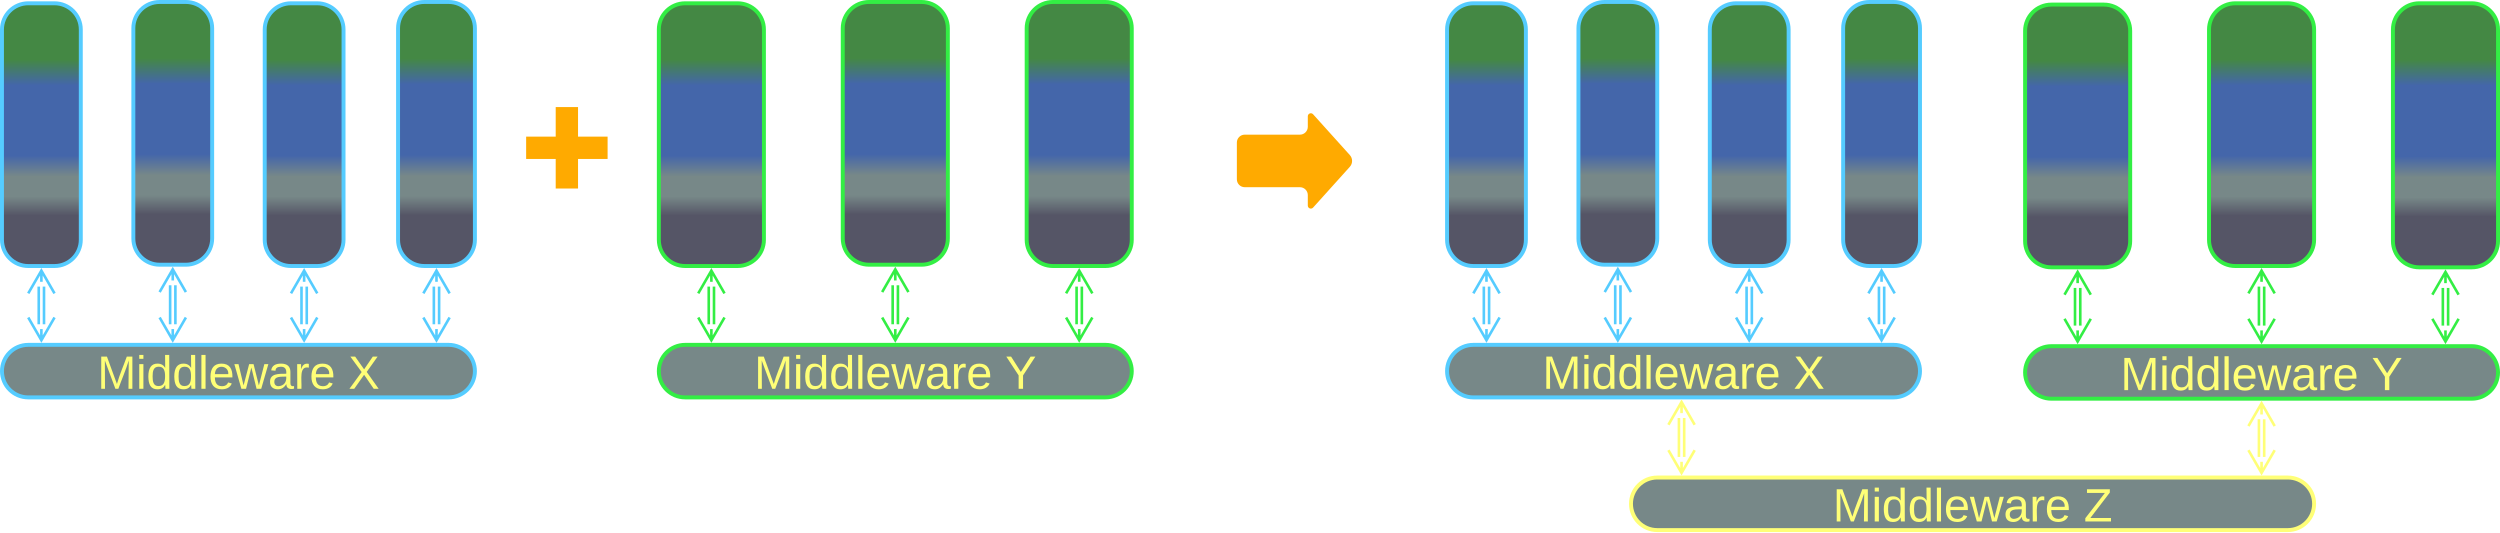
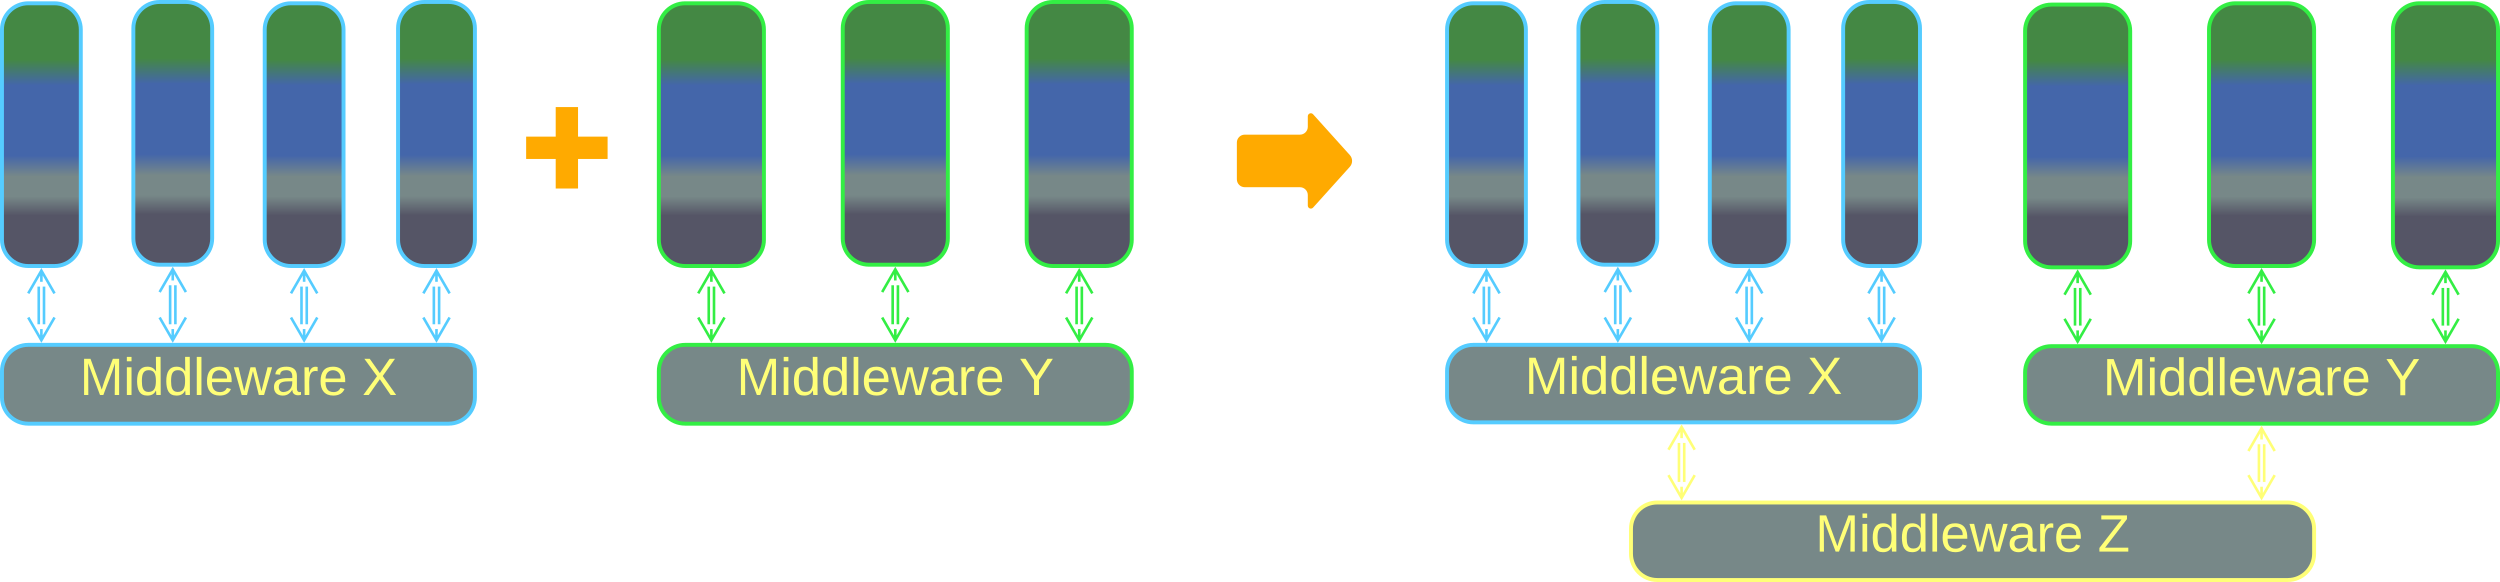
- <svg xmlns="http://www.w3.org/2000/svg" xmlns:ns1="lucid" xmlns:xlink="http://www.w3.org/1999/xlink" width="1903" height="405">
+ <svg xmlns="http://www.w3.org/2000/svg" xmlns:ns1="lucid" xmlns:xlink="http://www.w3.org/1999/xlink" width="1903" height="443">
  <g transform="translate(-158.5 -557.5)" ns1:page-tab-id="0_0">
    <path d="M1100 666a6 6 0 0 1 6-6h42a6 6 0 0 0 6-6v-8a2.3 2.3 0 0 1 4-1.54l28 31.08a6.67 6.67 0 0 1 0 8.92l-28 31.08a2.3 2.3 0 0 1-4-1.54v-8a6 6 0 0 0-6-6h-42a6 6 0 0 1-6-6z" fill="#fa0" />
    <path d="M660 580a20 20 0 0 1 20-20h40a20 20 0 0 1 20 20v160a20 20 0 0 1-20 20h-40a20 20 0 0 1-20-20z" stroke="#3e4" stroke-width="3" fill="url(#a)" />
    <path d="M800 579a20 20 0 0 1 20-20h40a20 20 0 0 1 20 20v160a20 20 0 0 1-20 20h-40a20 20 0 0 1-20-20z" stroke="#3e4" stroke-width="3" fill="url(#b)" />
    <path d="M940 579a20 20 0 0 1 20-20h40a20 20 0 0 1 20 20v161a20 20 0 0 1-20 20h-40a20 20 0 0 1-20-20z" stroke="#3e4" stroke-width="3" fill="url(#c)" />
    <path d="M698 804.34v-28.68M702 804.34v-28.68M710 799.18l-10 17.32-10-17.32m10 17.32V808M690 780.82l10-17.32 10 17.32m-10-17.32v8.5M842 774.66v29.68M838 774.66v29.68M830 779.82l10-17.32 10 17.32m-10-17.32v8.5M850 799.18l-10 17.32-10-17.32m10 17.32V808" stroke="#3e4" stroke-width="2" fill="none" />
-     <path d="M660 840a20 20 0 0 1 20-20h320a20 20 0 0 1 20 20 20 20 0 0 1-20 20H680a20 20 0 0 1-20-20z" stroke="#3e4" stroke-width="3" fill="#788" />
-     <use xlink:href="#d" transform="matrix(1,0,0,1,665,825) translate(67.59759 28.44444)" />
-     <use xlink:href="#e" transform="matrix(1,0,0,1,665,825) translate(258.7087 28.44444)" />
+     <path d="M660 840a20 20 0 0 1 20-20h320a20 20 0 0 1 20 20v20a20 20 0 0 1-20 20H680a20 20 0 0 1-20-20z" stroke="#3e4" stroke-width="3" fill="#788" />
+     <use xlink:href="#d" transform="matrix(1,0,0,1,665,825) translate(54.17167 33.17188)" />
+     <use xlink:href="#e" transform="matrix(1,0,0,1,665,825) translate(269.1717 33.17188)" />
    <path d="M982 775.66v28.68M978 775.66v28.68M970 780.82l10-17.32 10 17.32m-10-17.32v8.5M990 799.18l-10 17.32-10-17.32m10 17.32V808" stroke="#3e4" stroke-width="2" fill="none" />
    <path d="M160 580a20 20 0 0 1 20-20h20a20 20 0 0 1 20 20v160a20 20 0 0 1-20 20h-20a20 20 0 0 1-20-20z" stroke="#5cf" stroke-width="3" fill="url(#f)" />
    <path d="M260 579a20 20 0 0 1 20-20h20a20 20 0 0 1 20 20v160a20 20 0 0 1-20 20h-20a20 20 0 0 1-20-20z" stroke="#5cf" stroke-width="3" fill="url(#g)" />
    <path d="M461.5 579a20 20 0 0 1 20-20H500a20 20 0 0 1 20 20v161a20 20 0 0 1-20 20h-18.5a20 20 0 0 1-20-20z" stroke="#5cf" stroke-width="3" fill="url(#h)" />
    <path d="M188 804.34v-28.68M192 804.34v-28.68M200 799.18l-10 17.32-10-17.32m10 17.32V808M180 780.82l10-17.32 10 17.32m-10-17.32v8.5M292 774.66v29.68M288 774.66v29.68M280 779.82l10-17.32 10 17.32m-10-17.32v8.5M300 799.18l-10 17.32-10-17.32m10 17.32V808" stroke="#5cf" stroke-width="2" fill="none" />
-     <path d="M160 840a20 20 0 0 1 20-20h320a20 20 0 0 1 20 20 20 20 0 0 1-20 20H180a20 20 0 0 1-20-20z" stroke="#5cf" stroke-width="3" fill="#788" />
-     <use xlink:href="#d" transform="matrix(1,0,0,1,165,825) translate(67.59759 28.44444)" />
-     <use xlink:href="#i" transform="matrix(1,0,0,1,165,825) translate(258.7087 28.44444)" />
+     <path d="M160 840a20 20 0 0 1 20-20h320a20 20 0 0 1 20 20v20a20 20 0 0 1-20 20H180a20 20 0 0 1-20-20z" stroke="#5cf" stroke-width="3" fill="#788" />
+     <use xlink:href="#d" transform="matrix(1,0,0,1,165,825) translate(54.17167 33.17188)" />
+     <use xlink:href="#i" transform="matrix(1,0,0,1,165,825) translate(269.1717 33.17188)" />
    <path d="M492.75 775.66v28.68M488.75 775.66v28.68M480.75 780.82l10-17.32 10 17.32m-10-17.32v8.5M500.75 799.18l-10 17.32-10-17.32m10 17.32V808" stroke="#5cf" stroke-width="2" fill="none" />
    <path d="M560 662.5h22.5V640h15v22.5H620v15h-22.5V700h-15v-22.5H560z" stroke="#fa0" stroke-width="2" fill="#fa0" />
    <path d="M360 580a20 20 0 0 1 20-20h20a20 20 0 0 1 20 20v160a20 20 0 0 1-20 20h-20a20 20 0 0 1-20-20z" stroke="#5cf" stroke-width="3" fill="url(#j)" />
    <path d="M392 775.66v28.68M388 775.66v28.68M380 780.82l10-17.32 10 17.32m-10-17.32v8.5M400 799.18l-10 17.32-10-17.32m10 17.32V808" stroke="#5cf" stroke-width="2" fill="none" />
    <path d="M1700 581a20 20 0 0 1 20-20h40a20 20 0 0 1 20 20v160a20 20 0 0 1-20 20h-40a20 20 0 0 1-20-20z" stroke="#3e4" stroke-width="3" fill="url(#k)" />
    <path d="M1840 580a20 20 0 0 1 20-20h40a20 20 0 0 1 20 20v160a20 20 0 0 1-20 20h-40a20 20 0 0 1-20-20z" stroke="#3e4" stroke-width="3" fill="url(#l)" />
    <path d="M1980 580a20 20 0 0 1 20-20h40a20 20 0 0 1 20 20v161a20 20 0 0 1-20 20h-40a20 20 0 0 1-20-20z" stroke="#3e4" stroke-width="3" fill="url(#m)" />
    <path d="M1738 805.34v-28.68M1742 805.34v-28.68M1750 800.18l-10 17.32-10-17.32m10 17.32V809M1730 781.82l10-17.32 10 17.32m-10-17.32v8.5M1882 775.66v29.68M1878 775.66v29.68M1870 780.82l10-17.32 10 17.32m-10-17.32v8.5M1890 800.18l-10 17.32-10-17.32m10 17.32V809" stroke="#3e4" stroke-width="2" fill="none" />
-     <path d="M1700 841a20 20 0 0 1 20-20h320a20 20 0 0 1 20 20 20 20 0 0 1-20 20h-320a20 20 0 0 1-20-20z" stroke="#3e4" stroke-width="3" fill="#788" />
-     <use xlink:href="#d" transform="matrix(1,0,0,1,1705,826) translate(67.59759 28.44444)" />
-     <use xlink:href="#e" transform="matrix(1,0,0,1,1705,826) translate(258.7087 28.44444)" />
+     <path d="M1700 841a20 20 0 0 1 20-20h320a20 20 0 0 1 20 20v19a20 20 0 0 1-20 20h-320a20 20 0 0 1-20-20z" stroke="#3e4" stroke-width="3" fill="#788" />
+     <use xlink:href="#d" transform="matrix(1,0,0,1,1705,826) translate(54.17167 32.38281)" />
+     <use xlink:href="#e" transform="matrix(1,0,0,1,1705,826) translate(269.1717 32.38281)" />
    <path d="M2022 776.66v28.68M2018 776.66v28.68M2010 781.82l10-17.32 10 17.32m-10-17.32v8.5M2030 800.18l-10 17.32-10-17.32m10 17.32V809" stroke="#3e4" stroke-width="2" fill="none" />
    <path d="M1260 580a20 20 0 0 1 20-20h20a20 20 0 0 1 20 20v160a20 20 0 0 1-20 20h-20a20 20 0 0 1-20-20z" stroke="#5cf" stroke-width="3" fill="url(#n)" />
    <path d="M1360 579a20 20 0 0 1 20-20h20a20 20 0 0 1 20 20v160a20 20 0 0 1-20 20h-20a20 20 0 0 1-20-20z" stroke="#5cf" stroke-width="3" fill="url(#o)" />
    <path d="M1561.5 579a20 20 0 0 1 20-20h18.5a20 20 0 0 1 20 20v161a20 20 0 0 1-20 20h-18.5a20 20 0 0 1-20-20z" stroke="#5cf" stroke-width="3" fill="url(#p)" />
    <path d="M1288 804.34v-28.68M1292 804.34v-28.68M1300 799.18l-10 17.32-10-17.32m10 17.32V808M1280 780.82l10-17.32 10 17.32m-10-17.32v8.5M1392 774.66v29.68M1388 774.66v29.68M1380 779.82l10-17.32 10 17.32m-10-17.32v8.5M1400 799.18l-10 17.32-10-17.32m10 17.32V808" stroke="#5cf" stroke-width="2" fill="none" />
-     <path d="M1260 840a20 20 0 0 1 20-20h320a20 20 0 0 1 20 20 20 20 0 0 1-20 20h-320a20 20 0 0 1-20-20z" stroke="#5cf" stroke-width="3" fill="#788" />
-     <use xlink:href="#d" transform="matrix(1,0,0,1,1265,825) translate(67.59759 28.44444)" />
-     <use xlink:href="#i" transform="matrix(1,0,0,1,1265,825) translate(258.7087 28.44444)" />
+     <path d="M1260 840a20 20 0 0 1 20-20h320a20 20 0 0 1 20 20v19a20 20 0 0 1-20 20h-320a20 20 0 0 1-20-20z" stroke="#5cf" stroke-width="3" fill="#788" />
+     <use xlink:href="#d" transform="matrix(1,0,0,1,1265,825) translate(54.17167 32.38281)" />
+     <use xlink:href="#i" transform="matrix(1,0,0,1,1265,825) translate(269.1717 32.38281)" />
    <path d="M1592.75 775.66v28.68M1588.75 775.66v28.68M1580.75 780.82l10-17.32 10 17.32m-10-17.32v8.5M1600.75 799.18l-10 17.32-10-17.32m10 17.32V808" stroke="#5cf" stroke-width="2" fill="none" />
    <path d="M1460 580a20 20 0 0 1 20-20h20a20 20 0 0 1 20 20v160a20 20 0 0 1-20 20h-20a20 20 0 0 1-20-20z" stroke="#5cf" stroke-width="3" fill="url(#q)" />
    <path d="M1492 775.66v28.68M1488 775.66v28.68M1480 780.82l10-17.32 10 17.32m-10-17.32v8.5M1500 799.18l-10 17.32-10-17.32m10 17.32V808" stroke="#5cf" stroke-width="2" fill="none" />
-     <path d="M1400 941a20 20 0 0 1 20-20h480a20 20 0 0 1 20 20 20 20 0 0 1-20 20h-480a20 20 0 0 1-20-20z" stroke="#ff7" stroke-width="3" fill="#788" />
-     <use xlink:href="#d" transform="matrix(1,0,0,1,1405,926) translate(148.6346 28.44444)" />
-     <use xlink:href="#r" transform="matrix(1,0,0,1,1405,926) translate(339.7457 28.44444)" />
-     <path d="M1440.5 875.66v29.68M1436.5 875.66v29.68M1428.5 880.82l10-17.32 10 17.32m-10-17.32v8.5M1448.5 900.18l-10 17.32-10-17.32m10 17.32V909M1882 876.66v28.68M1878 876.66v28.68M1870 881.82l10-17.32 10 17.32m-10-17.32v8.5M1890 900.18l-10 17.32-10-17.32m10 17.32V909" stroke="#ff7" stroke-width="2" fill="none" />
+     <path d="M1400 960a20 20 0 0 1 20-20h480a20 20 0 0 1 20 20v19a20 20 0 0 1-20 20h-480a20 20 0 0 1-20-20z" stroke="#ff7" stroke-width="3" fill="#788" />
+     <use xlink:href="#d" transform="matrix(1,0,0,1,1405,945) translate(135.3383 32.38281)" />
+     <use xlink:href="#r" transform="matrix(1,0,0,1,1405,945) translate(350.3383 32.38281)" />
+     <path d="M1440.53 894.66v29.68M1436.53 894.66v29.68M1428.53 899.82l10-17.32 10 17.32m-10-17.32v8.5M1448.53 919.18l-10 17.32-10-17.32m10 17.32V928M1882 895.66v28.68M1878 895.66v28.68M1870 900.82l10-17.32 10 17.32m-10-17.32v8.5M1890 919.18l-10 17.32-10-17.32m10 17.32V928" stroke="#ff7" stroke-width="2" fill="none" />
    <defs>
      <linearGradient gradientUnits="userSpaceOnUse" id="a" x1="660" y1="760" x2="660" y2="560">
        <stop offset="19.2%" stop-color="#556" />
        <stop offset="26.45%" stop-color="#788" />
        <stop offset="34.06%" stop-color="#788" />
        <stop offset="42.03%" stop-color="#46a" />
        <stop offset="68.84%" stop-color="#46a" />
        <stop offset="78.62%" stop-color="#484" />
      </linearGradient>
      <linearGradient gradientUnits="userSpaceOnUse" id="b" x1="800" y1="759" x2="800" y2="559">
        <stop offset="19.2%" stop-color="#556" />
        <stop offset="26.45%" stop-color="#788" />
        <stop offset="34.06%" stop-color="#788" />
        <stop offset="42.03%" stop-color="#46a" />
        <stop offset="68.84%" stop-color="#46a" />
        <stop offset="78.62%" stop-color="#484" />
      </linearGradient>
      <linearGradient gradientUnits="userSpaceOnUse" id="c" x1="940" y1="760" x2="940" y2="559">
        <stop offset="19.2%" stop-color="#556" />
        <stop offset="26.45%" stop-color="#788" />
        <stop offset="34.06%" stop-color="#788" />
        <stop offset="42.03%" stop-color="#46a" />
        <stop offset="68.84%" stop-color="#46a" />
        <stop offset="78.62%" stop-color="#484" />
      </linearGradient>
      <path d="M240 0l2-218c-23 76-54 145-80 218h-23L58-218 59 0H30v-248h44l77 211c21-75 51-140 76-211h43V0h-30" id="s" fill="#ff7" />
      <path d="M24-231v-30h32v30H24zM24 0v-190h32V0H24" id="t" fill="#ff7" />
      <path d="M85-194c31 0 48 13 60 33l-1-100h32l1 261h-30c-2-10 0-23-3-31C134-8 116 4 85 4 32 4 16-35 15-94c0-66 23-100 70-100zm9 24c-40 0-46 34-46 75 0 40 6 74 45 74 42 0 51-32 51-76 0-42-9-74-50-73" id="u" fill="#ff7" />
      <path d="M24 0v-261h32V0H24" id="v" fill="#ff7" />
      <path d="M100-194c63 0 86 42 84 106H49c0 40 14 67 53 68 26 1 43-12 49-29l28 8c-11 28-37 45-77 45C44 4 14-33 15-96c1-61 26-98 85-98zm52 81c6-60-76-77-97-28-3 7-6 17-6 28h103" id="w" fill="#ff7" />
      <path d="M206 0h-36l-40-164L89 0H53L-1-190h32L70-26l43-164h34l41 164 42-164h31" id="x" fill="#ff7" />
      <path d="M141-36C126-15 110 5 73 4 37 3 15-17 15-53c-1-64 63-63 125-63 3-35-9-54-41-54-24 1-41 7-42 31l-33-3c5-37 33-52 76-52 45 0 72 20 72 64v82c-1 20 7 32 28 27v20c-31 9-61-2-59-35zM48-53c0 20 12 33 32 33 41-3 63-29 60-74-43 2-92-5-92 41" id="y" fill="#ff7" />
      <path d="M114-163C36-179 61-72 57 0H25l-1-190h30c1 12-1 29 2 39 6-27 23-49 58-41v29" id="z" fill="#ff7" />
      <g id="d">
-         <use transform="matrix(0.09876543,0,0,0.09876543,0,0)" xlink:href="#s" />
-         <use transform="matrix(0.09876543,0,0,0.09876543,29.53086,0)" xlink:href="#t" />
-         <use transform="matrix(0.09876543,0,0,0.09876543,37.33333,0)" xlink:href="#u" />
-         <use transform="matrix(0.09876543,0,0,0.09876543,57.08642,0)" xlink:href="#u" />
-         <use transform="matrix(0.09876543,0,0,0.09876543,76.83951,0)" xlink:href="#v" />
-         <use transform="matrix(0.09876543,0,0,0.09876543,84.64198,0)" xlink:href="#w" />
-         <use transform="matrix(0.09876543,0,0,0.09876543,104.3951,0)" xlink:href="#x" />
-         <use transform="matrix(0.09876543,0,0,0.09876543,129.9753,0)" xlink:href="#y" />
-         <use transform="matrix(0.09876543,0,0,0.09876543,149.7284,0)" xlink:href="#z" />
-         <use transform="matrix(0.09876543,0,0,0.09876543,161.4815,0)" xlink:href="#w" />
+         <use transform="matrix(0.1111111,0,0,0.1111111,0,0)" xlink:href="#s" />
+         <use transform="matrix(0.1111111,0,0,0.1111111,33.22222,0)" xlink:href="#t" />
+         <use transform="matrix(0.1111111,0,0,0.1111111,42,0)" xlink:href="#u" />
+         <use transform="matrix(0.1111111,0,0,0.1111111,64.22222,0)" xlink:href="#u" />
+         <use transform="matrix(0.1111111,0,0,0.1111111,86.44444,0)" xlink:href="#v" />
+         <use transform="matrix(0.1111111,0,0,0.1111111,95.22222,0)" xlink:href="#w" />
+         <use transform="matrix(0.1111111,0,0,0.1111111,117.4444,0)" xlink:href="#x" />
+         <use transform="matrix(0.1111111,0,0,0.1111111,146.2222,0)" xlink:href="#y" />
+         <use transform="matrix(0.1111111,0,0,0.1111111,168.4444,0)" xlink:href="#z" />
+         <use transform="matrix(0.1111111,0,0,0.1111111,181.6667,0)" xlink:href="#w" />
      </g>
      <path d="M137-103V0h-34v-103L8-248h37l75 118 75-118h37" id="A" fill="#ff7" />
-       <use transform="matrix(0.09876543,0,0,0.09876543,0,0)" xlink:href="#A" id="e" />
+       <use transform="matrix(0.1111111,0,0,0.1111111,0,0)" xlink:href="#A" id="e" />
      <linearGradient gradientUnits="userSpaceOnUse" id="f" x1="160" y1="760" x2="160" y2="560">
        <stop offset="19.2%" stop-color="#556" />
        <stop offset="26.45%" stop-color="#788" />
        <stop offset="34.06%" stop-color="#788" />
        <stop offset="42.03%" stop-color="#46a" />
        <stop offset="68.84%" stop-color="#46a" />
        <stop offset="78.62%" stop-color="#484" />
      </linearGradient>
      <linearGradient gradientUnits="userSpaceOnUse" id="g" x1="260" y1="759" x2="260" y2="559">
        <stop offset="19.2%" stop-color="#556" />
        <stop offset="26.45%" stop-color="#788" />
        <stop offset="34.06%" stop-color="#788" />
        <stop offset="42.03%" stop-color="#46a" />
        <stop offset="68.84%" stop-color="#46a" />
        <stop offset="78.62%" stop-color="#484" />
      </linearGradient>
      <linearGradient gradientUnits="userSpaceOnUse" id="h" x1="461.5" y1="760" x2="461.5" y2="559">
        <stop offset="19.2%" stop-color="#556" />
        <stop offset="26.45%" stop-color="#788" />
        <stop offset="34.06%" stop-color="#788" />
        <stop offset="42.03%" stop-color="#46a" />
        <stop offset="68.84%" stop-color="#46a" />
        <stop offset="78.62%" stop-color="#484" />
      </linearGradient>
      <path d="M195 0l-74-108L45 0H8l94-129-87-119h37l69 98 67-98h37l-84 118L233 0h-38" id="B" fill="#ff7" />
-       <use transform="matrix(0.09876543,0,0,0.09876543,0,0)" xlink:href="#B" id="i" />
+       <use transform="matrix(0.1111111,0,0,0.1111111,0,0)" xlink:href="#B" id="i" />
      <linearGradient gradientUnits="userSpaceOnUse" id="j" x1="360" y1="760" x2="360" y2="560">
        <stop offset="19.2%" stop-color="#556" />
        <stop offset="26.45%" stop-color="#788" />
        <stop offset="34.06%" stop-color="#788" />
        <stop offset="42.03%" stop-color="#46a" />
        <stop offset="68.84%" stop-color="#46a" />
        <stop offset="78.62%" stop-color="#484" />
      </linearGradient>
      <linearGradient gradientUnits="userSpaceOnUse" id="k" x1="1700" y1="761" x2="1700" y2="561">
        <stop offset="19.2%" stop-color="#556" />
        <stop offset="26.45%" stop-color="#788" />
        <stop offset="34.06%" stop-color="#788" />
        <stop offset="42.03%" stop-color="#46a" />
        <stop offset="68.84%" stop-color="#46a" />
        <stop offset="78.62%" stop-color="#484" />
      </linearGradient>
      <linearGradient gradientUnits="userSpaceOnUse" id="l" x1="1840" y1="760" x2="1840" y2="560">
        <stop offset="19.2%" stop-color="#556" />
        <stop offset="26.45%" stop-color="#788" />
        <stop offset="34.06%" stop-color="#788" />
        <stop offset="42.03%" stop-color="#46a" />
        <stop offset="68.84%" stop-color="#46a" />
        <stop offset="78.62%" stop-color="#484" />
      </linearGradient>
      <linearGradient gradientUnits="userSpaceOnUse" id="m" x1="1980" y1="761" x2="1980" y2="560">
        <stop offset="19.2%" stop-color="#556" />
        <stop offset="26.45%" stop-color="#788" />
        <stop offset="34.06%" stop-color="#788" />
        <stop offset="42.03%" stop-color="#46a" />
        <stop offset="68.84%" stop-color="#46a" />
        <stop offset="78.62%" stop-color="#484" />
      </linearGradient>
      <linearGradient gradientUnits="userSpaceOnUse" id="n" x1="1260" y1="760" x2="1260" y2="560">
        <stop offset="19.2%" stop-color="#556" />
        <stop offset="26.45%" stop-color="#788" />
        <stop offset="34.06%" stop-color="#788" />
        <stop offset="42.03%" stop-color="#46a" />
        <stop offset="68.84%" stop-color="#46a" />
        <stop offset="78.62%" stop-color="#484" />
      </linearGradient>
      <linearGradient gradientUnits="userSpaceOnUse" id="o" x1="1360" y1="759" x2="1360" y2="559">
        <stop offset="19.2%" stop-color="#556" />
        <stop offset="26.45%" stop-color="#788" />
        <stop offset="34.06%" stop-color="#788" />
        <stop offset="42.03%" stop-color="#46a" />
        <stop offset="68.84%" stop-color="#46a" />
        <stop offset="78.62%" stop-color="#484" />
      </linearGradient>
      <linearGradient gradientUnits="userSpaceOnUse" id="p" x1="1561.5" y1="760" x2="1561.5" y2="559">
        <stop offset="19.2%" stop-color="#556" />
        <stop offset="26.45%" stop-color="#788" />
        <stop offset="34.06%" stop-color="#788" />
        <stop offset="42.03%" stop-color="#46a" />
        <stop offset="68.84%" stop-color="#46a" />
        <stop offset="78.62%" stop-color="#484" />
      </linearGradient>
      <linearGradient gradientUnits="userSpaceOnUse" id="q" x1="1460" y1="760" x2="1460" y2="560">
        <stop offset="19.2%" stop-color="#556" />
        <stop offset="26.45%" stop-color="#788" />
        <stop offset="34.06%" stop-color="#788" />
        <stop offset="42.03%" stop-color="#46a" />
        <stop offset="68.84%" stop-color="#46a" />
        <stop offset="78.62%" stop-color="#484" />
      </linearGradient>
      <path d="M209 0H11v-25l151-195H24v-28h176v25L50-27h159V0" id="C" fill="#ff7" />
-       <use transform="matrix(0.09876543,0,0,0.09876543,0,0)" xlink:href="#C" id="r" />
+       <use transform="matrix(0.1111111,0,0,0.1111111,0,0)" xlink:href="#C" id="r" />
    </defs>
  </g>
</svg>
